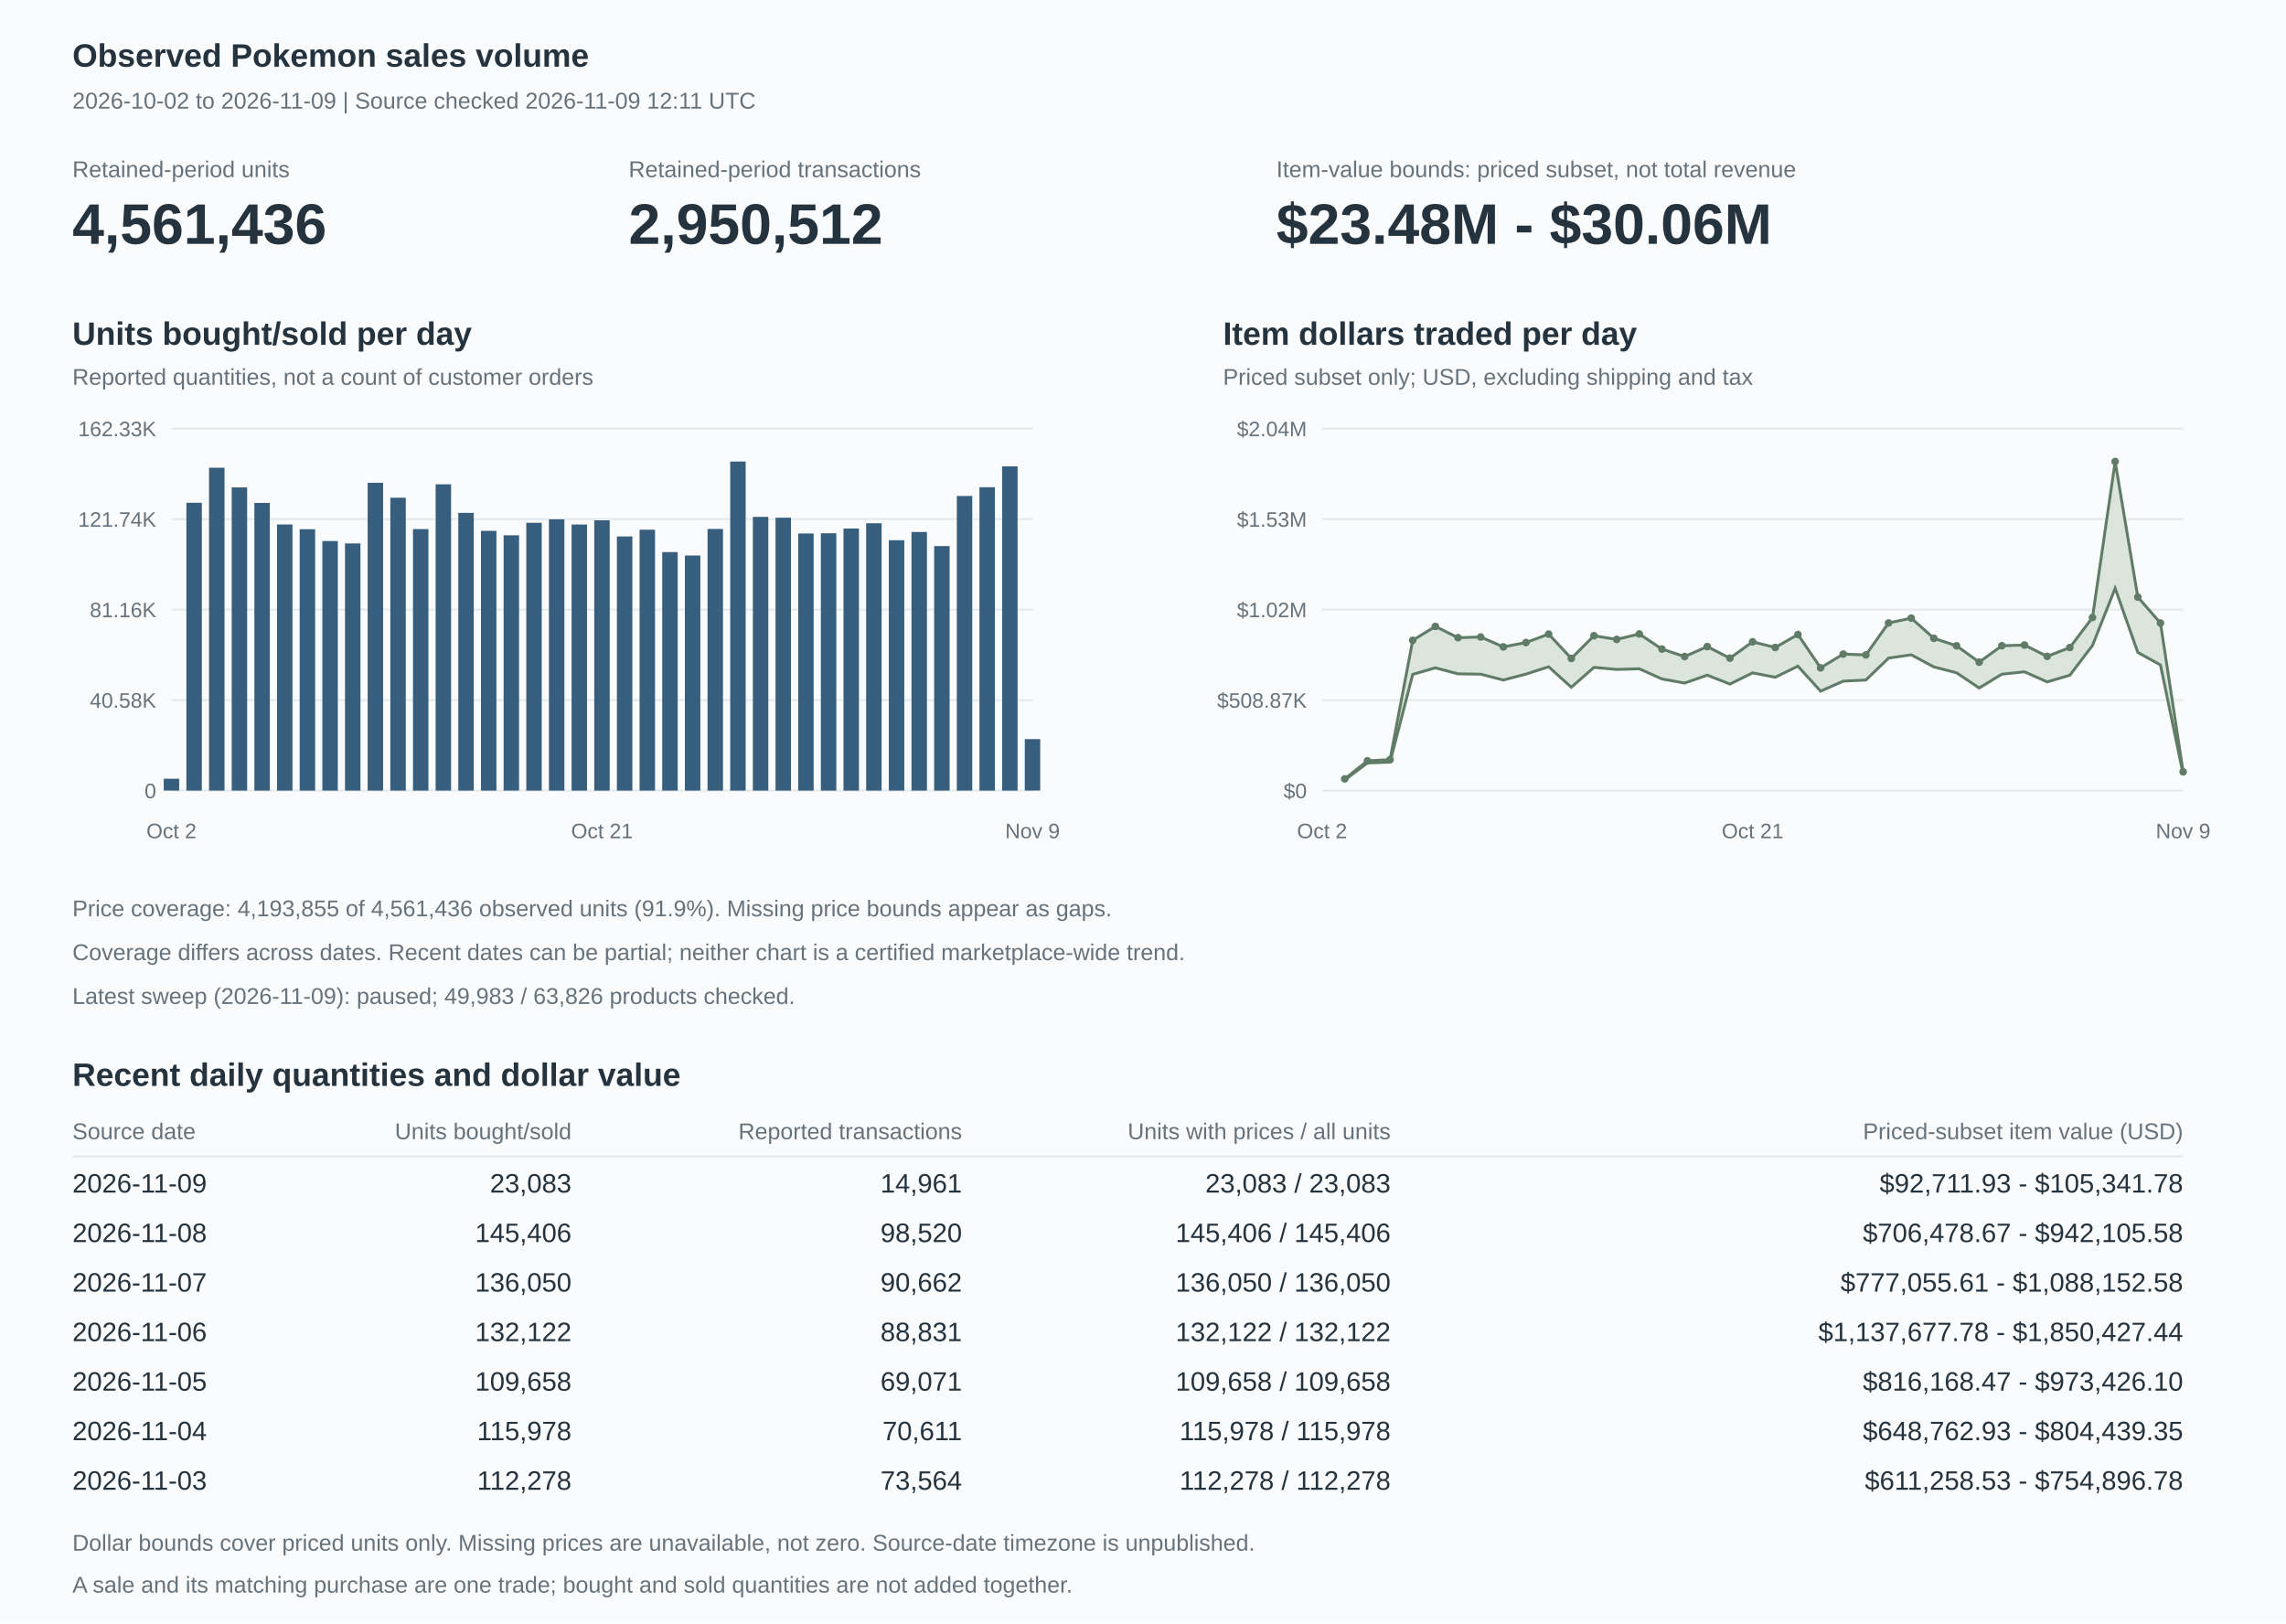
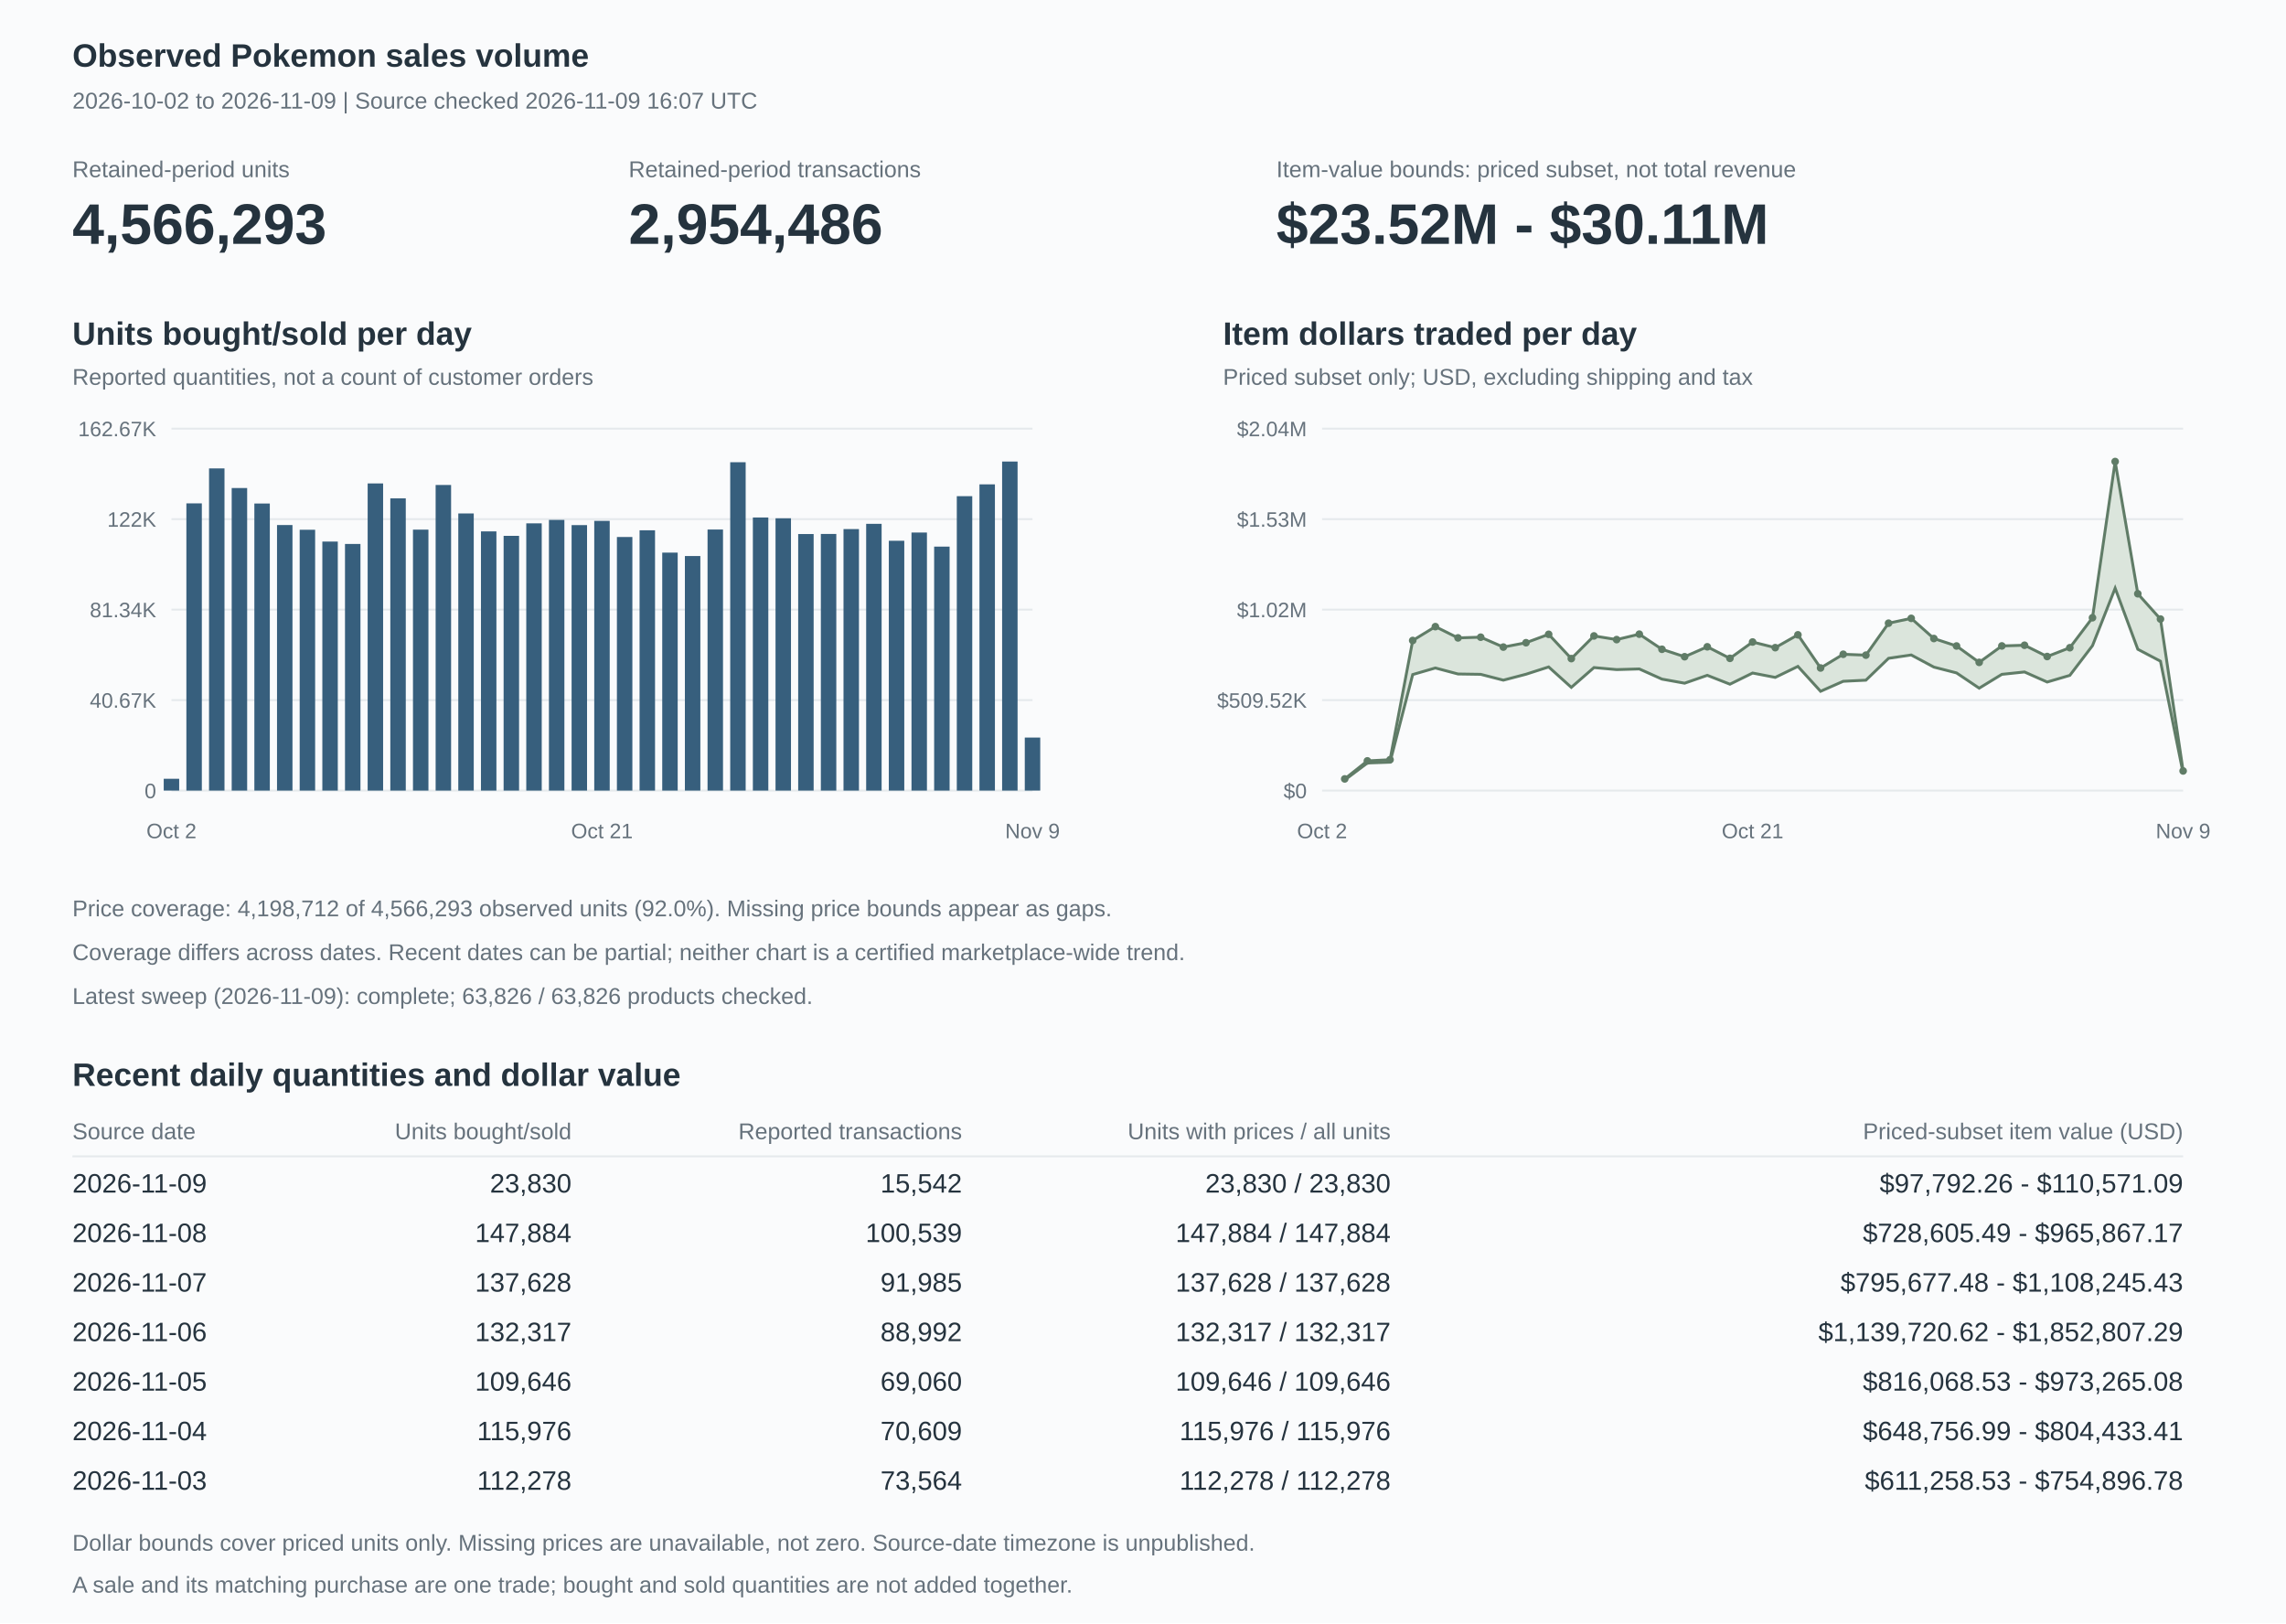
<svg xmlns="http://www.w3.org/2000/svg" width="1200" height="852" viewBox="0 0 1200 852" role="img" aria-labelledby="title description">
  <style>text{font-family:Arial,Helvetica,sans-serif;fill:#25333e;font-size:14px}.heading{font-size:17px;font-weight:600}.muted{fill:#66727c;font-size:12px}.axis{fill:#66727c;font-size:11px}.value{font-size:30px;font-weight:600}.grid{stroke:#e5e9ec;stroke-width:1}</style>
  <rect width="1200" height="852" fill="#fafbfc" />
  <text x="38" y="35" class="heading">Observed Pokemon sales volume</text>
-   <text x="38" y="57" class="muted">2026-10-02 to 2026-11-09 | Source checked 2026-11-09 12:11 UTC</text>
+   <text x="38" y="57" class="muted">2026-10-02 to 2026-11-09 | Source checked 2026-11-09 16:07 UTC</text>
  <text x="38" y="93" class="muted">Retained-period units</text>
-   <text x="38" y="128" class="value">4,561,436</text>
+   <text x="38" y="128" class="value">4,566,293</text>
  <text x="330" y="93" class="muted">Retained-period transactions</text>
-   <text x="330" y="128" class="value">2,950,512</text>
+   <text x="330" y="128" class="value">2,954,486</text>
  <text x="670" y="93" class="muted">Item-value bounds: priced subset, not total revenue</text>
-   <text x="670" y="128" class="value">$23.48M - $30.06M</text>
+   <text x="670" y="128" class="value">$23.52M - $30.11M</text>
  <text x="38" y="181" class="heading">Units bought/sold per day</text>
  <text x="38" y="202" class="muted">Reported quantities, not a count of customer orders</text>
  <path d="M90,415h452" class="grid" />
  <text x="82" y="419" text-anchor="end" class="axis">0</text>
  <path d="M90,367.5h452" class="grid" />
-   <text x="82" y="371.5" text-anchor="end" class="axis">40.58K</text>
+   <text x="82" y="371.5" text-anchor="end" class="axis">40.67K</text>
  <path d="M90,320h452" class="grid" />
-   <text x="82" y="324" text-anchor="end" class="axis">81.16K</text>
+   <text x="82" y="324" text-anchor="end" class="axis">81.34K</text>
  <path d="M90,272.5h452" class="grid" />
-   <text x="82" y="276.5" text-anchor="end" class="axis">121.74K</text>
+   <text x="82" y="276.5" text-anchor="end" class="axis">122K</text>
  <path d="M90,225h452" class="grid" />
-   <text x="82" y="229" text-anchor="end" class="axis">162.33K</text>
-   <rect x="85.944" y="408.782" width="8.113" height="6.218" fill="#375f7d" />
-   <rect x="97.838" y="263.91" width="8.113" height="151.09" fill="#375f7d" />
-   <rect x="109.733" y="245.521" width="8.113" height="169.479" fill="#375f7d" />
-   <rect x="121.628" y="255.842" width="8.113" height="159.158" fill="#375f7d" />
-   <rect x="133.523" y="263.986" width="8.113" height="151.014" fill="#375f7d" />
-   <rect x="145.417" y="275.306" width="8.113" height="139.694" fill="#375f7d" />
-   <rect x="157.312" y="277.792" width="8.113" height="137.208" fill="#375f7d" />
-   <rect x="169.207" y="284.002" width="8.113" height="130.998" fill="#375f7d" />
-   <rect x="181.101" y="285.262" width="8.113" height="129.738" fill="#375f7d" />
-   <rect x="192.996" y="253.423" width="8.113" height="161.577" fill="#375f7d" />
-   <rect x="204.891" y="261.266" width="8.113" height="153.734" fill="#375f7d" />
-   <rect x="216.786" y="277.728" width="8.113" height="137.272" fill="#375f7d" />
-   <rect x="228.68" y="254.229" width="8.113" height="160.771" fill="#375f7d" />
-   <rect x="240.575" y="269.215" width="8.113" height="145.785" fill="#375f7d" />
-   <rect x="252.47" y="278.646" width="8.113" height="136.354" fill="#375f7d" />
-   <rect x="264.365" y="280.983" width="8.113" height="134.017" fill="#375f7d" />
-   <rect x="276.259" y="274.42" width="8.113" height="140.58" fill="#375f7d" />
-   <rect x="288.154" y="272.604" width="8.113" height="142.396" fill="#375f7d" />
-   <rect x="300.049" y="275.338" width="8.113" height="139.662" fill="#375f7d" />
-   <rect x="311.944" y="273.12" width="8.113" height="141.88" fill="#375f7d" />
-   <rect x="323.838" y="281.602" width="8.113" height="133.398" fill="#375f7d" />
-   <rect x="335.733" y="278.063" width="8.113" height="136.937" fill="#375f7d" />
-   <rect x="347.628" y="289.804" width="8.113" height="125.196" fill="#375f7d" />
-   <rect x="359.523" y="291.607" width="8.113" height="123.393" fill="#375f7d" />
-   <rect x="371.417" y="277.665" width="8.113" height="137.335" fill="#375f7d" />
-   <rect x="383.312" y="242.273" width="8.113" height="172.727" fill="#375f7d" />
-   <rect x="395.207" y="271.325" width="8.113" height="143.675" fill="#375f7d" />
-   <rect x="407.101" y="271.754" width="8.113" height="143.246" fill="#375f7d" />
-   <rect x="418.996" y="280.038" width="8.113" height="134.962" fill="#375f7d" />
-   <rect x="430.891" y="279.934" width="8.113" height="135.066" fill="#375f7d" />
-   <rect x="442.786" y="277.428" width="8.113" height="137.572" fill="#375f7d" />
-   <rect x="454.68" y="274.668" width="8.113" height="140.332" fill="#375f7d" />
-   <rect x="466.575" y="283.58" width="8.113" height="131.42" fill="#375f7d" />
-   <rect x="478.47" y="279.25" width="8.113" height="135.75" fill="#375f7d" />
-   <rect x="490.365" y="286.647" width="8.113" height="128.353" fill="#375f7d" />
-   <rect x="502.259" y="260.353" width="8.113" height="154.647" fill="#375f7d" />
-   <rect x="514.154" y="255.756" width="8.113" height="159.244" fill="#375f7d" />
-   <rect x="526.049" y="244.804" width="8.113" height="170.196" fill="#375f7d" />
-   <rect x="537.944" y="387.982" width="8.113" height="27.018" fill="#375f7d" />
+   <text x="82" y="229" text-anchor="end" class="axis">162.67K</text>
+   <rect x="85.944" y="408.796" width="8.113" height="6.204" fill="#375f7d" />
+   <rect x="97.838" y="264.232" width="8.113" height="150.768" fill="#375f7d" />
+   <rect x="109.733" y="245.882" width="8.113" height="169.118" fill="#375f7d" />
+   <rect x="121.628" y="256.181" width="8.113" height="158.819" fill="#375f7d" />
+   <rect x="133.523" y="264.308" width="8.113" height="150.692" fill="#375f7d" />
+   <rect x="145.417" y="275.604" width="8.113" height="139.396" fill="#375f7d" />
+   <rect x="157.312" y="278.085" width="8.113" height="136.915" fill="#375f7d" />
+   <rect x="169.207" y="284.281" width="8.113" height="130.719" fill="#375f7d" />
+   <rect x="181.101" y="285.539" width="8.113" height="129.461" fill="#375f7d" />
+   <rect x="192.996" y="253.767" width="8.113" height="161.233" fill="#375f7d" />
+   <rect x="204.891" y="261.594" width="8.113" height="153.406" fill="#375f7d" />
+   <rect x="216.786" y="278.02" width="8.113" height="136.98" fill="#375f7d" />
+   <rect x="228.68" y="254.579" width="8.113" height="160.421" fill="#375f7d" />
+   <rect x="240.575" y="269.525" width="8.113" height="145.475" fill="#375f7d" />
+   <rect x="252.47" y="278.938" width="8.113" height="136.062" fill="#375f7d" />
+   <rect x="264.365" y="281.28" width="8.113" height="133.72" fill="#375f7d" />
+   <rect x="276.259" y="274.722" width="8.113" height="140.278" fill="#375f7d" />
+   <rect x="288.154" y="272.91" width="8.113" height="142.09" fill="#375f7d" />
+   <rect x="300.049" y="275.643" width="8.113" height="139.357" fill="#375f7d" />
+   <rect x="311.944" y="273.422" width="8.113" height="141.578" fill="#375f7d" />
+   <rect x="323.838" y="281.886" width="8.113" height="133.114" fill="#375f7d" />
+   <rect x="335.733" y="278.363" width="8.113" height="136.637" fill="#375f7d" />
+   <rect x="347.628" y="290.083" width="8.113" height="124.917" fill="#375f7d" />
+   <rect x="359.523" y="291.871" width="8.113" height="123.129" fill="#375f7d" />
+   <rect x="371.417" y="277.96" width="8.113" height="137.04" fill="#375f7d" />
+   <rect x="383.312" y="242.641" width="8.113" height="172.359" fill="#375f7d" />
+   <rect x="395.207" y="271.644" width="8.113" height="143.356" fill="#375f7d" />
+   <rect x="407.101" y="272.059" width="8.113" height="142.941" fill="#375f7d" />
+   <rect x="418.996" y="280.332" width="8.113" height="134.668" fill="#375f7d" />
+   <rect x="430.891" y="280.284" width="8.113" height="134.716" fill="#375f7d" />
+   <rect x="442.786" y="277.728" width="8.113" height="137.272" fill="#375f7d" />
+   <rect x="454.68" y="274.968" width="8.113" height="140.032" fill="#375f7d" />
+   <rect x="466.575" y="283.86" width="8.113" height="131.14" fill="#375f7d" />
+   <rect x="478.47" y="279.541" width="8.113" height="135.459" fill="#375f7d" />
+   <rect x="490.365" y="286.934" width="8.113" height="128.066" fill="#375f7d" />
+   <rect x="502.259" y="260.455" width="8.113" height="154.545" fill="#375f7d" />
+   <rect x="514.154" y="254.252" width="8.113" height="160.748" fill="#375f7d" />
+   <rect x="526.049" y="242.273" width="8.113" height="172.727" fill="#375f7d" />
+   <rect x="537.944" y="387.167" width="8.113" height="27.833" fill="#375f7d" />
  <text x="90" y="440" text-anchor="middle" class="axis">Oct 2</text>
  <text x="316" y="440" text-anchor="middle" class="axis">Oct 21</text>
  <text x="542" y="440" text-anchor="middle" class="axis">Nov 9</text>
  <text x="642" y="181" class="heading">Item dollars traded per day</text>
  <text x="642" y="202" class="muted">Priced subset only; USD, excluding shipping and tax</text>
  <path d="M694,415h452" class="grid" />
  <text x="686" y="419" text-anchor="end" class="axis">$0</text>
  <path d="M694,367.5h452" class="grid" />
-   <text x="686" y="371.5" text-anchor="end" class="axis">$508.87K</text>
+   <text x="686" y="371.5" text-anchor="end" class="axis">$509.52K</text>
  <path d="M694,320h452" class="grid" />
  <text x="686" y="324" text-anchor="end" class="axis">$1.02M</text>
  <path d="M694,272.5h452" class="grid" />
  <text x="686" y="276.5" text-anchor="end" class="axis">$1.53M</text>
  <path d="M694,225h452" class="grid" />
  <text x="686" y="229" text-anchor="end" class="axis">$2.04M</text>
-   <polygon points="705.895,408.859 717.789,399.388 729.684,398.765 741.579,336.11 753.474,328.825 765.368,334.743 777.263,334.375 789.158,339.575 801.053,337.281 812.947,332.864 824.842,345.63 836.737,333.711 848.632,335.642 860.526,332.781 872.421,340.726 884.316,344.639 896.211,339.424 908.105,345.492 920,336.906 931.895,339.876 943.789,333.095 955.684,350.559 967.579,343.349 979.474,343.787 991.368,327.018 1003.263,324.47 1015.158,335.075 1027.053,338.994 1038.947,347.579 1050.842,338.966 1062.737,338.606 1074.632,344.535 1086.526,339.91 1098.421,324.136 1110.316,242.273 1122.211,313.427 1134.105,327.06 1146,405.167 1146,406.346 1134.105,349.054 1122.211,342.466 1110.316,308.804 1098.421,338.815 1086.526,354.442 1074.632,357.942 1062.737,352.649 1050.842,353.897 1038.947,361.14 1027.053,353.149 1015.158,350.088 1003.263,343.708 991.368,345.469 979.474,356.951 967.579,357.548 955.684,362.811 943.789,349.69 931.895,355.505 920,353.209 908.105,359.075 896.211,354.411 884.316,358.549 872.421,356.404 860.526,351.061 848.632,351.405 836.737,350.335 824.842,360.745 812.947,350.014 801.053,353.84 789.158,356.962 777.263,353.893 765.368,353.714 753.474,350.551 741.579,354.006 729.684,400.08 717.789,400.499 705.895,409.429" fill="#dbe5dc" />
-   <polyline points="705.895,409.429 717.789,400.499 729.684,400.08 741.579,354.006 753.474,350.551 765.368,353.714 777.263,353.893 789.158,356.962 801.053,353.84 812.947,350.014 824.842,360.745 836.737,350.335 848.632,351.405 860.526,351.061 872.421,356.404 884.316,358.549 896.211,354.411 908.105,359.075 920,353.209 931.895,355.505 943.789,349.69 955.684,362.811 967.579,357.548 979.474,356.951 991.368,345.469 1003.263,343.708 1015.158,350.088 1027.053,353.149 1038.947,361.14 1050.842,353.897 1062.737,352.649 1074.632,357.942 1086.526,354.442 1098.421,338.815 1110.316,308.804 1122.211,342.466 1134.105,349.054 1146,406.346" fill="none" stroke="#607c67" stroke-width="1.5" />
-   <polyline points="705.895,408.859 717.789,399.388 729.684,398.765 741.579,336.11 753.474,328.825 765.368,334.743 777.263,334.375 789.158,339.575 801.053,337.281 812.947,332.864 824.842,345.63 836.737,333.711 848.632,335.642 860.526,332.781 872.421,340.726 884.316,344.639 896.211,339.424 908.105,345.492 920,336.906 931.895,339.876 943.789,333.095 955.684,350.559 967.579,343.349 979.474,343.787 991.368,327.018 1003.263,324.47 1015.158,335.075 1027.053,338.994 1038.947,347.579 1050.842,338.966 1062.737,338.606 1074.632,344.535 1086.526,339.91 1098.421,324.136 1110.316,242.273 1122.211,313.427 1134.105,327.06 1146,405.167" fill="none" stroke="#607c67" stroke-width="1.5" />
-   <circle cx="705.895" cy="408.859" r="2" fill="#607c67" />
-   <circle cx="717.789" cy="399.388" r="2" fill="#607c67" />
-   <circle cx="729.684" cy="398.765" r="2" fill="#607c67" />
-   <circle cx="741.579" cy="336.11" r="2" fill="#607c67" />
-   <circle cx="753.474" cy="328.825" r="2" fill="#607c67" />
-   <circle cx="765.368" cy="334.743" r="2" fill="#607c67" />
-   <circle cx="777.263" cy="334.375" r="2" fill="#607c67" />
-   <circle cx="789.158" cy="339.575" r="2" fill="#607c67" />
-   <circle cx="801.053" cy="337.281" r="2" fill="#607c67" />
-   <circle cx="812.947" cy="332.864" r="2" fill="#607c67" />
-   <circle cx="824.842" cy="345.63" r="2" fill="#607c67" />
-   <circle cx="836.737" cy="333.711" r="2" fill="#607c67" />
-   <circle cx="848.632" cy="335.642" r="2" fill="#607c67" />
-   <circle cx="860.526" cy="332.781" r="2" fill="#607c67" />
-   <circle cx="872.421" cy="340.726" r="2" fill="#607c67" />
-   <circle cx="884.316" cy="344.639" r="2" fill="#607c67" />
-   <circle cx="896.211" cy="339.424" r="2" fill="#607c67" />
-   <circle cx="908.105" cy="345.492" r="2" fill="#607c67" />
-   <circle cx="920" cy="336.906" r="2" fill="#607c67" />
-   <circle cx="931.895" cy="339.876" r="2" fill="#607c67" />
-   <circle cx="943.789" cy="333.095" r="2" fill="#607c67" />
-   <circle cx="955.684" cy="350.559" r="2" fill="#607c67" />
-   <circle cx="967.579" cy="343.349" r="2" fill="#607c67" />
-   <circle cx="979.474" cy="343.787" r="2" fill="#607c67" />
-   <circle cx="991.368" cy="327.018" r="2" fill="#607c67" />
-   <circle cx="1003.263" cy="324.47" r="2" fill="#607c67" />
-   <circle cx="1015.158" cy="335.075" r="2" fill="#607c67" />
-   <circle cx="1027.053" cy="338.994" r="2" fill="#607c67" />
-   <circle cx="1038.947" cy="347.579" r="2" fill="#607c67" />
-   <circle cx="1050.842" cy="338.966" r="2" fill="#607c67" />
-   <circle cx="1062.737" cy="338.606" r="2" fill="#607c67" />
-   <circle cx="1074.632" cy="344.535" r="2" fill="#607c67" />
-   <circle cx="1086.526" cy="339.91" r="2" fill="#607c67" />
-   <circle cx="1098.421" cy="324.136" r="2" fill="#607c67" />
+   <polygon points="705.895,408.867 717.789,399.408 729.684,398.786 741.579,336.211 753.474,328.936 765.368,334.846 777.263,334.478 789.158,339.672 801.053,337.381 812.947,332.97 824.842,345.719 836.737,333.816 848.632,335.744 860.526,332.891 872.421,340.825 884.316,344.731 896.211,339.523 908.105,345.585 920,337.006 931.895,339.972 943.789,333.235 955.684,350.643 967.579,343.442 979.474,343.901 991.368,327.131 1003.263,324.59 1015.158,335.178 1027.053,339.093 1038.947,347.698 1050.842,339.066 1062.737,338.704 1074.632,344.625 1086.526,340.007 1098.421,324.268 1110.316,242.273 1122.211,311.684 1134.105,324.957 1146,404.692 1146,405.883 1134.105,347.076 1122.211,340.823 1110.316,308.75 1098.421,338.922 1086.526,354.52 1074.632,358.016 1062.737,352.73 1050.842,353.978 1038.947,361.241 1027.053,353.23 1015.158,350.171 1003.263,343.803 991.368,345.559 979.474,357.046 967.579,357.622 955.684,362.879 943.789,349.806 931.895,355.582 920,353.288 908.105,359.15 896.211,354.49 884.316,358.624 872.421,356.482 860.526,351.148 848.632,351.487 836.737,350.418 824.842,360.815 812.947,350.097 801.053,353.919 789.158,357.036 777.263,353.972 765.368,353.793 753.474,350.634 741.579,354.085 729.684,400.099 717.789,400.517 705.895,409.436" fill="#dbe5dc" />
+   <polyline points="705.895,409.436 717.789,400.517 729.684,400.099 741.579,354.085 753.474,350.634 765.368,353.793 777.263,353.972 789.158,357.036 801.053,353.919 812.947,350.097 824.842,360.815 836.737,350.418 848.632,351.487 860.526,351.148 872.421,356.482 884.316,358.624 896.211,354.49 908.105,359.15 920,353.288 931.895,355.582 943.789,349.806 955.684,362.879 967.579,357.622 979.474,357.046 991.368,345.559 1003.263,343.803 1015.158,350.171 1027.053,353.23 1038.947,361.241 1050.842,353.978 1062.737,352.73 1074.632,358.016 1086.526,354.52 1098.421,338.922 1110.316,308.75 1122.211,340.823 1134.105,347.076 1146,405.883" fill="none" stroke="#607c67" stroke-width="1.5" />
+   <polyline points="705.895,408.867 717.789,399.408 729.684,398.786 741.579,336.211 753.474,328.936 765.368,334.846 777.263,334.478 789.158,339.672 801.053,337.381 812.947,332.97 824.842,345.719 836.737,333.816 848.632,335.744 860.526,332.891 872.421,340.825 884.316,344.731 896.211,339.523 908.105,345.585 920,337.006 931.895,339.972 943.789,333.235 955.684,350.643 967.579,343.442 979.474,343.901 991.368,327.131 1003.263,324.59 1015.158,335.178 1027.053,339.093 1038.947,347.698 1050.842,339.066 1062.737,338.704 1074.632,344.625 1086.526,340.007 1098.421,324.268 1110.316,242.273 1122.211,311.684 1134.105,324.957 1146,404.692" fill="none" stroke="#607c67" stroke-width="1.5" />
+   <circle cx="705.895" cy="408.867" r="2" fill="#607c67" />
+   <circle cx="717.789" cy="399.408" r="2" fill="#607c67" />
+   <circle cx="729.684" cy="398.786" r="2" fill="#607c67" />
+   <circle cx="741.579" cy="336.211" r="2" fill="#607c67" />
+   <circle cx="753.474" cy="328.936" r="2" fill="#607c67" />
+   <circle cx="765.368" cy="334.846" r="2" fill="#607c67" />
+   <circle cx="777.263" cy="334.478" r="2" fill="#607c67" />
+   <circle cx="789.158" cy="339.672" r="2" fill="#607c67" />
+   <circle cx="801.053" cy="337.381" r="2" fill="#607c67" />
+   <circle cx="812.947" cy="332.97" r="2" fill="#607c67" />
+   <circle cx="824.842" cy="345.719" r="2" fill="#607c67" />
+   <circle cx="836.737" cy="333.816" r="2" fill="#607c67" />
+   <circle cx="848.632" cy="335.744" r="2" fill="#607c67" />
+   <circle cx="860.526" cy="332.891" r="2" fill="#607c67" />
+   <circle cx="872.421" cy="340.825" r="2" fill="#607c67" />
+   <circle cx="884.316" cy="344.731" r="2" fill="#607c67" />
+   <circle cx="896.211" cy="339.523" r="2" fill="#607c67" />
+   <circle cx="908.105" cy="345.585" r="2" fill="#607c67" />
+   <circle cx="920" cy="337.006" r="2" fill="#607c67" />
+   <circle cx="931.895" cy="339.972" r="2" fill="#607c67" />
+   <circle cx="943.789" cy="333.235" r="2" fill="#607c67" />
+   <circle cx="955.684" cy="350.643" r="2" fill="#607c67" />
+   <circle cx="967.579" cy="343.442" r="2" fill="#607c67" />
+   <circle cx="979.474" cy="343.901" r="2" fill="#607c67" />
+   <circle cx="991.368" cy="327.131" r="2" fill="#607c67" />
+   <circle cx="1003.263" cy="324.59" r="2" fill="#607c67" />
+   <circle cx="1015.158" cy="335.178" r="2" fill="#607c67" />
+   <circle cx="1027.053" cy="339.093" r="2" fill="#607c67" />
+   <circle cx="1038.947" cy="347.698" r="2" fill="#607c67" />
+   <circle cx="1050.842" cy="339.066" r="2" fill="#607c67" />
+   <circle cx="1062.737" cy="338.704" r="2" fill="#607c67" />
+   <circle cx="1074.632" cy="344.625" r="2" fill="#607c67" />
+   <circle cx="1086.526" cy="340.007" r="2" fill="#607c67" />
+   <circle cx="1098.421" cy="324.268" r="2" fill="#607c67" />
  <circle cx="1110.316" cy="242.273" r="2" fill="#607c67" />
-   <circle cx="1122.211" cy="313.427" r="2" fill="#607c67" />
-   <circle cx="1134.105" cy="327.06" r="2" fill="#607c67" />
-   <circle cx="1146" cy="405.167" r="2" fill="#607c67" />
+   <circle cx="1122.211" cy="311.684" r="2" fill="#607c67" />
+   <circle cx="1134.105" cy="324.957" r="2" fill="#607c67" />
+   <circle cx="1146" cy="404.692" r="2" fill="#607c67" />
  <text x="694" y="440" text-anchor="middle" class="axis">Oct 2</text>
  <text x="920" y="440" text-anchor="middle" class="axis">Oct 21</text>
  <text x="1146" y="440" text-anchor="middle" class="axis">Nov 9</text>
-   <text x="38" y="481" class="muted">Price coverage: 4,193,855 of 4,561,436 observed units (91.9%). Missing price bounds appear as gaps.</text>
+   <text x="38" y="481" class="muted">Price coverage: 4,198,712 of 4,566,293 observed units (92.0%). Missing price bounds appear as gaps.</text>
  <text x="38" y="504" class="muted">Coverage differs across dates. Recent dates can be partial; neither chart is a certified marketplace-wide trend.</text>
-   <text x="38" y="527" class="muted">Latest sweep (2026-11-09): paused; 49,983 / 63,826 products checked.</text>
+   <text x="38" y="527" class="muted">Latest sweep (2026-11-09): complete; 63,826 / 63,826 products checked.</text>
  <text x="38" y="570" class="heading">Recent daily quantities and dollar value</text>
  <text x="38" y="598" class="muted">Source date</text>
  <text x="300" y="598" text-anchor="end" class="muted">Units bought/sold</text>
  <text x="505" y="598" text-anchor="end" class="muted">Reported transactions</text>
  <text x="730" y="598" text-anchor="end" class="muted">Units with prices / all units</text>
  <text x="1146" y="598" text-anchor="end" class="muted">Priced-subset item value (USD)</text>
  <path d="M38,607h1108" class="grid" />
  <text x="38" y="626">2026-11-09</text>
-   <text x="300" y="626" text-anchor="end">23,083</text>
-   <text x="505" y="626" text-anchor="end">14,961</text>
-   <text x="730" y="626" text-anchor="end">23,083 / 23,083</text>
-   <text x="1146" y="626" text-anchor="end">$92,711.93 - $105,341.78</text>
+   <text x="300" y="626" text-anchor="end">23,830</text>
+   <text x="505" y="626" text-anchor="end">15,542</text>
+   <text x="730" y="626" text-anchor="end">23,830 / 23,830</text>
+   <text x="1146" y="626" text-anchor="end">$97,792.26 - $110,571.09</text>
  <text x="38" y="652">2026-11-08</text>
-   <text x="300" y="652" text-anchor="end">145,406</text>
-   <text x="505" y="652" text-anchor="end">98,520</text>
-   <text x="730" y="652" text-anchor="end">145,406 / 145,406</text>
-   <text x="1146" y="652" text-anchor="end">$706,478.67 - $942,105.58</text>
+   <text x="300" y="652" text-anchor="end">147,884</text>
+   <text x="505" y="652" text-anchor="end">100,539</text>
+   <text x="730" y="652" text-anchor="end">147,884 / 147,884</text>
+   <text x="1146" y="652" text-anchor="end">$728,605.49 - $965,867.17</text>
  <text x="38" y="678">2026-11-07</text>
-   <text x="300" y="678" text-anchor="end">136,050</text>
-   <text x="505" y="678" text-anchor="end">90,662</text>
-   <text x="730" y="678" text-anchor="end">136,050 / 136,050</text>
-   <text x="1146" y="678" text-anchor="end">$777,055.61 - $1,088,152.58</text>
+   <text x="300" y="678" text-anchor="end">137,628</text>
+   <text x="505" y="678" text-anchor="end">91,985</text>
+   <text x="730" y="678" text-anchor="end">137,628 / 137,628</text>
+   <text x="1146" y="678" text-anchor="end">$795,677.48 - $1,108,245.43</text>
  <text x="38" y="704">2026-11-06</text>
-   <text x="300" y="704" text-anchor="end">132,122</text>
-   <text x="505" y="704" text-anchor="end">88,831</text>
-   <text x="730" y="704" text-anchor="end">132,122 / 132,122</text>
-   <text x="1146" y="704" text-anchor="end">$1,137,677.78 - $1,850,427.44</text>
+   <text x="300" y="704" text-anchor="end">132,317</text>
+   <text x="505" y="704" text-anchor="end">88,992</text>
+   <text x="730" y="704" text-anchor="end">132,317 / 132,317</text>
+   <text x="1146" y="704" text-anchor="end">$1,139,720.62 - $1,852,807.29</text>
  <text x="38" y="730">2026-11-05</text>
-   <text x="300" y="730" text-anchor="end">109,658</text>
-   <text x="505" y="730" text-anchor="end">69,071</text>
-   <text x="730" y="730" text-anchor="end">109,658 / 109,658</text>
-   <text x="1146" y="730" text-anchor="end">$816,168.47 - $973,426.10</text>
+   <text x="300" y="730" text-anchor="end">109,646</text>
+   <text x="505" y="730" text-anchor="end">69,060</text>
+   <text x="730" y="730" text-anchor="end">109,646 / 109,646</text>
+   <text x="1146" y="730" text-anchor="end">$816,068.53 - $973,265.08</text>
  <text x="38" y="756">2026-11-04</text>
-   <text x="300" y="756" text-anchor="end">115,978</text>
-   <text x="505" y="756" text-anchor="end">70,611</text>
-   <text x="730" y="756" text-anchor="end">115,978 / 115,978</text>
-   <text x="1146" y="756" text-anchor="end">$648,762.93 - $804,439.35</text>
+   <text x="300" y="756" text-anchor="end">115,976</text>
+   <text x="505" y="756" text-anchor="end">70,609</text>
+   <text x="730" y="756" text-anchor="end">115,976 / 115,976</text>
+   <text x="1146" y="756" text-anchor="end">$648,756.99 - $804,433.41</text>
  <text x="38" y="782">2026-11-03</text>
  <text x="300" y="782" text-anchor="end">112,278</text>
  <text x="505" y="782" text-anchor="end">73,564</text>
  <text x="730" y="782" text-anchor="end">112,278 / 112,278</text>
  <text x="1146" y="782" text-anchor="end">$611,258.53 - $754,896.78</text>
  <text x="38" y="814" class="muted">Dollar bounds cover priced units only. Missing prices are unavailable, not zero. Source-date timezone is unpublished.</text>
  <text x="38" y="836" class="muted">A sale and its matching purchase are one trade; bought and sold quantities are not added together.</text>
</svg>
